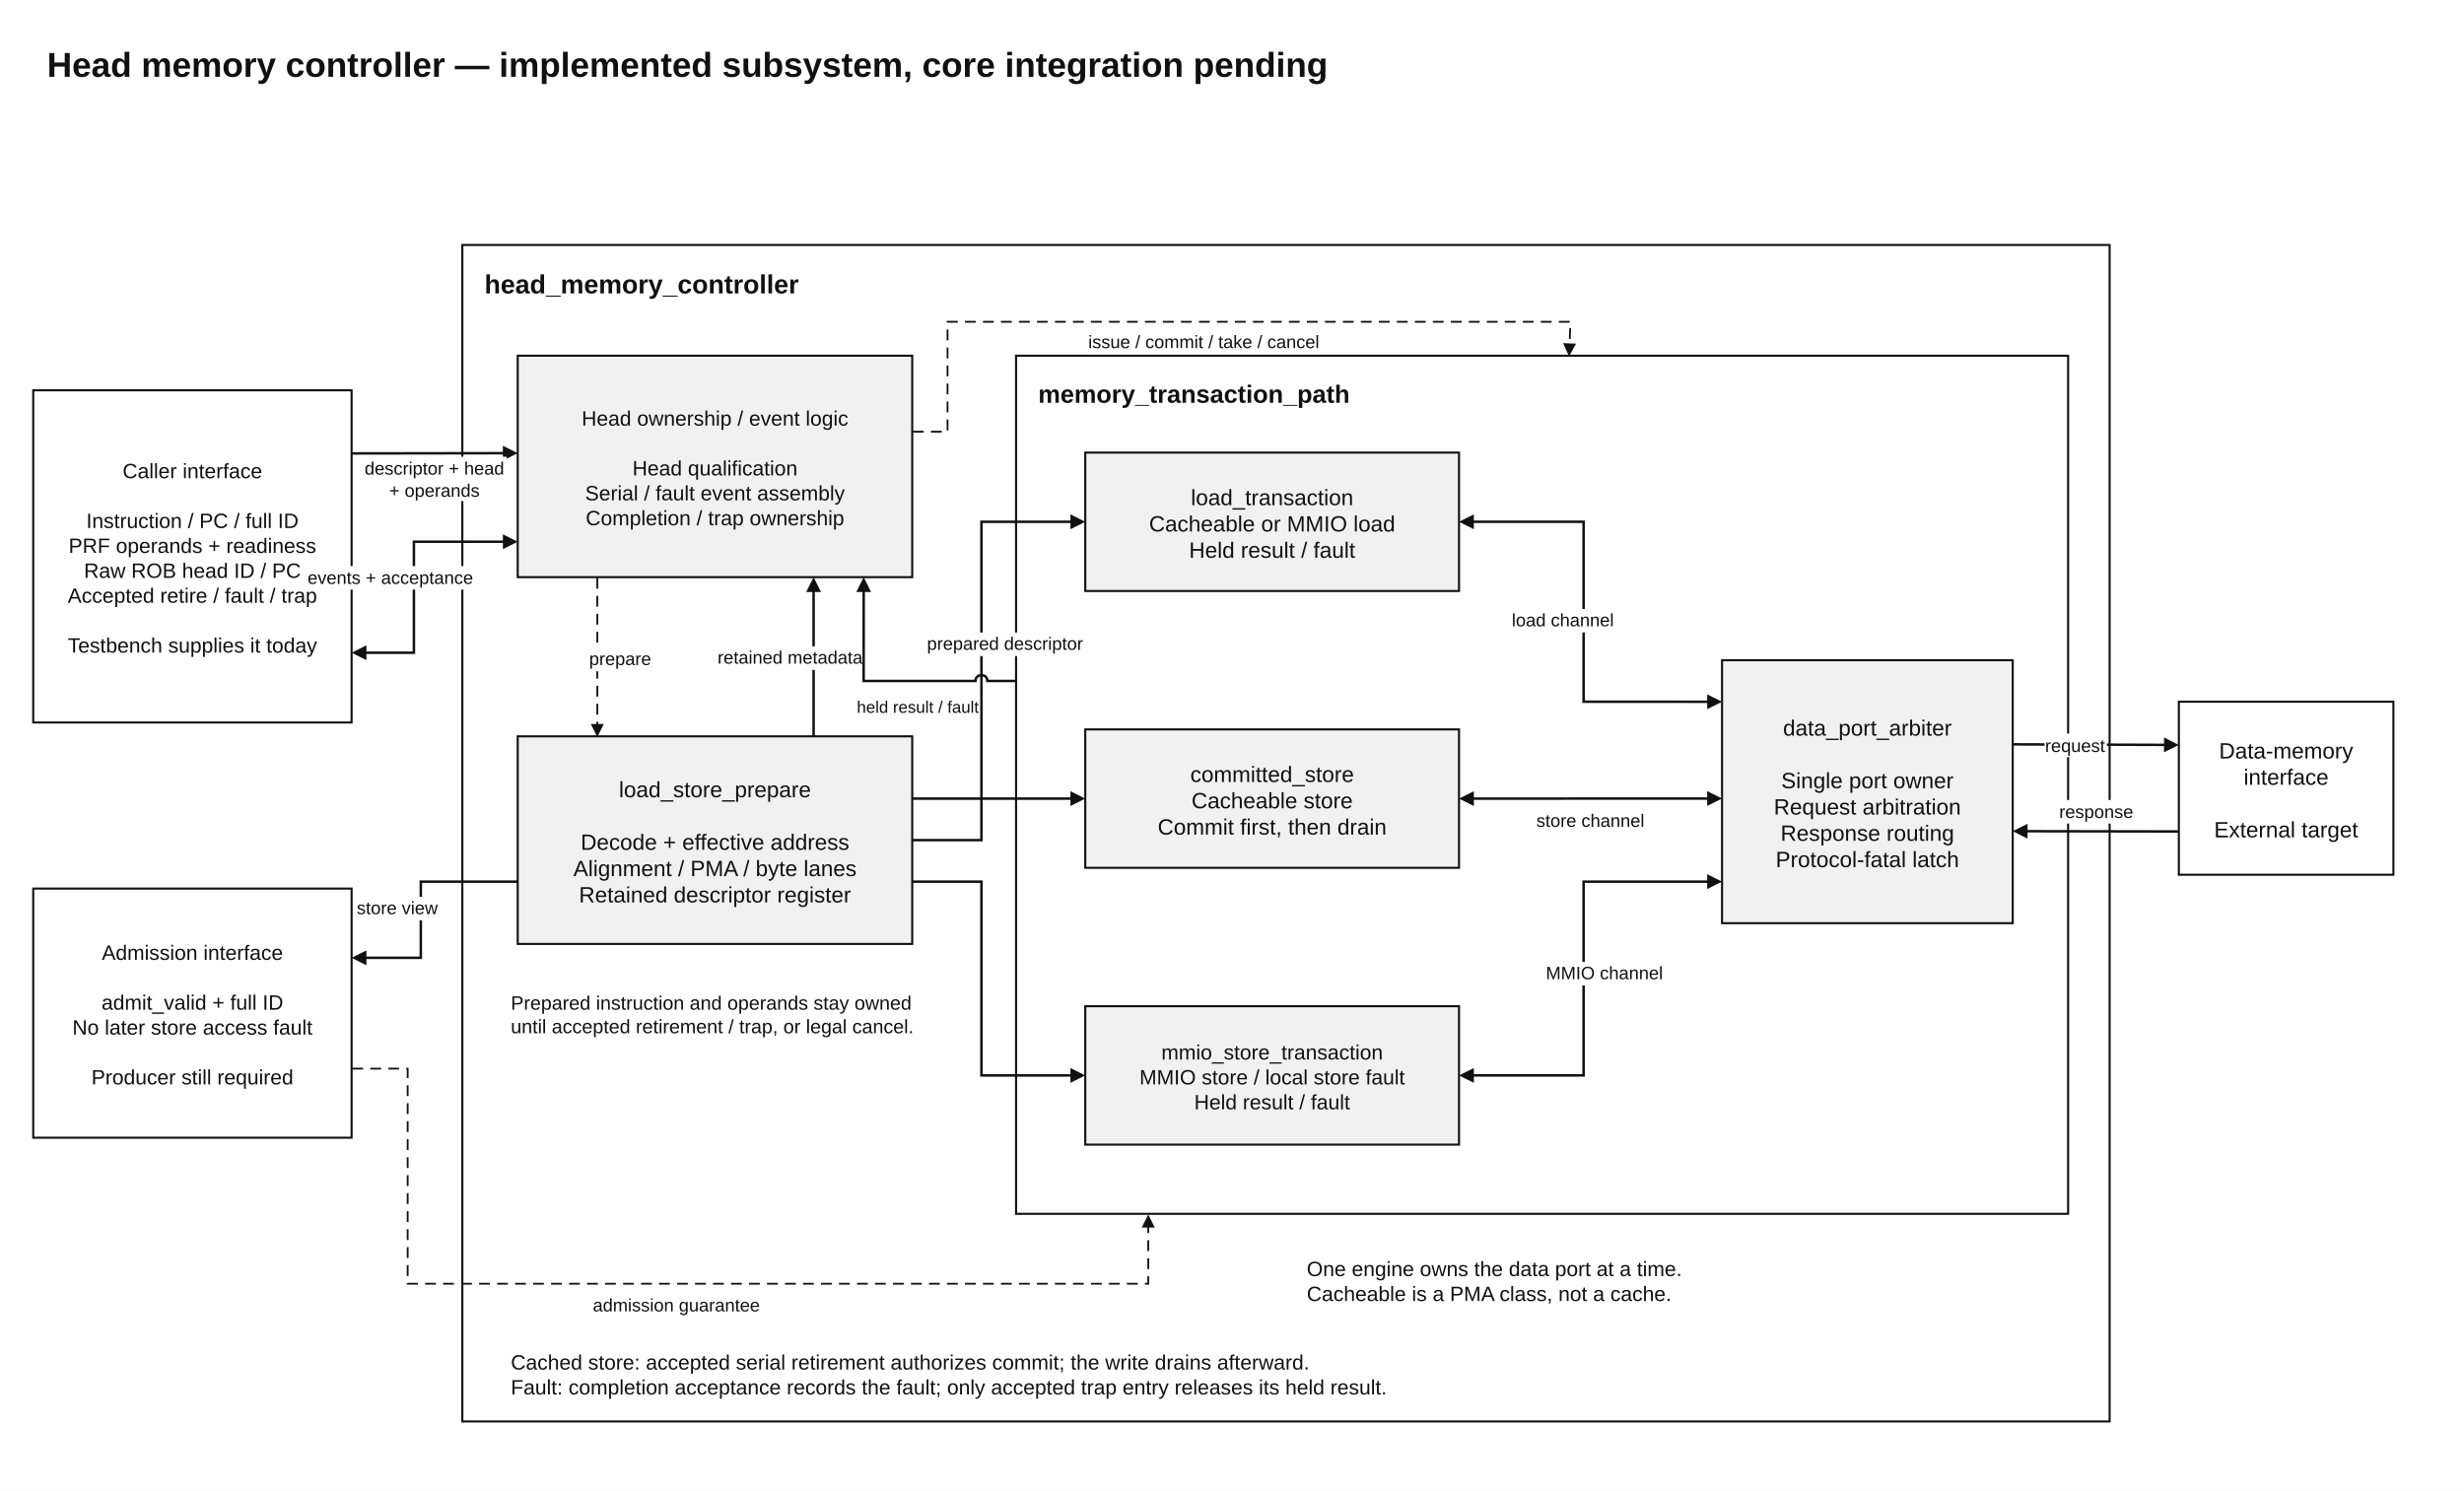
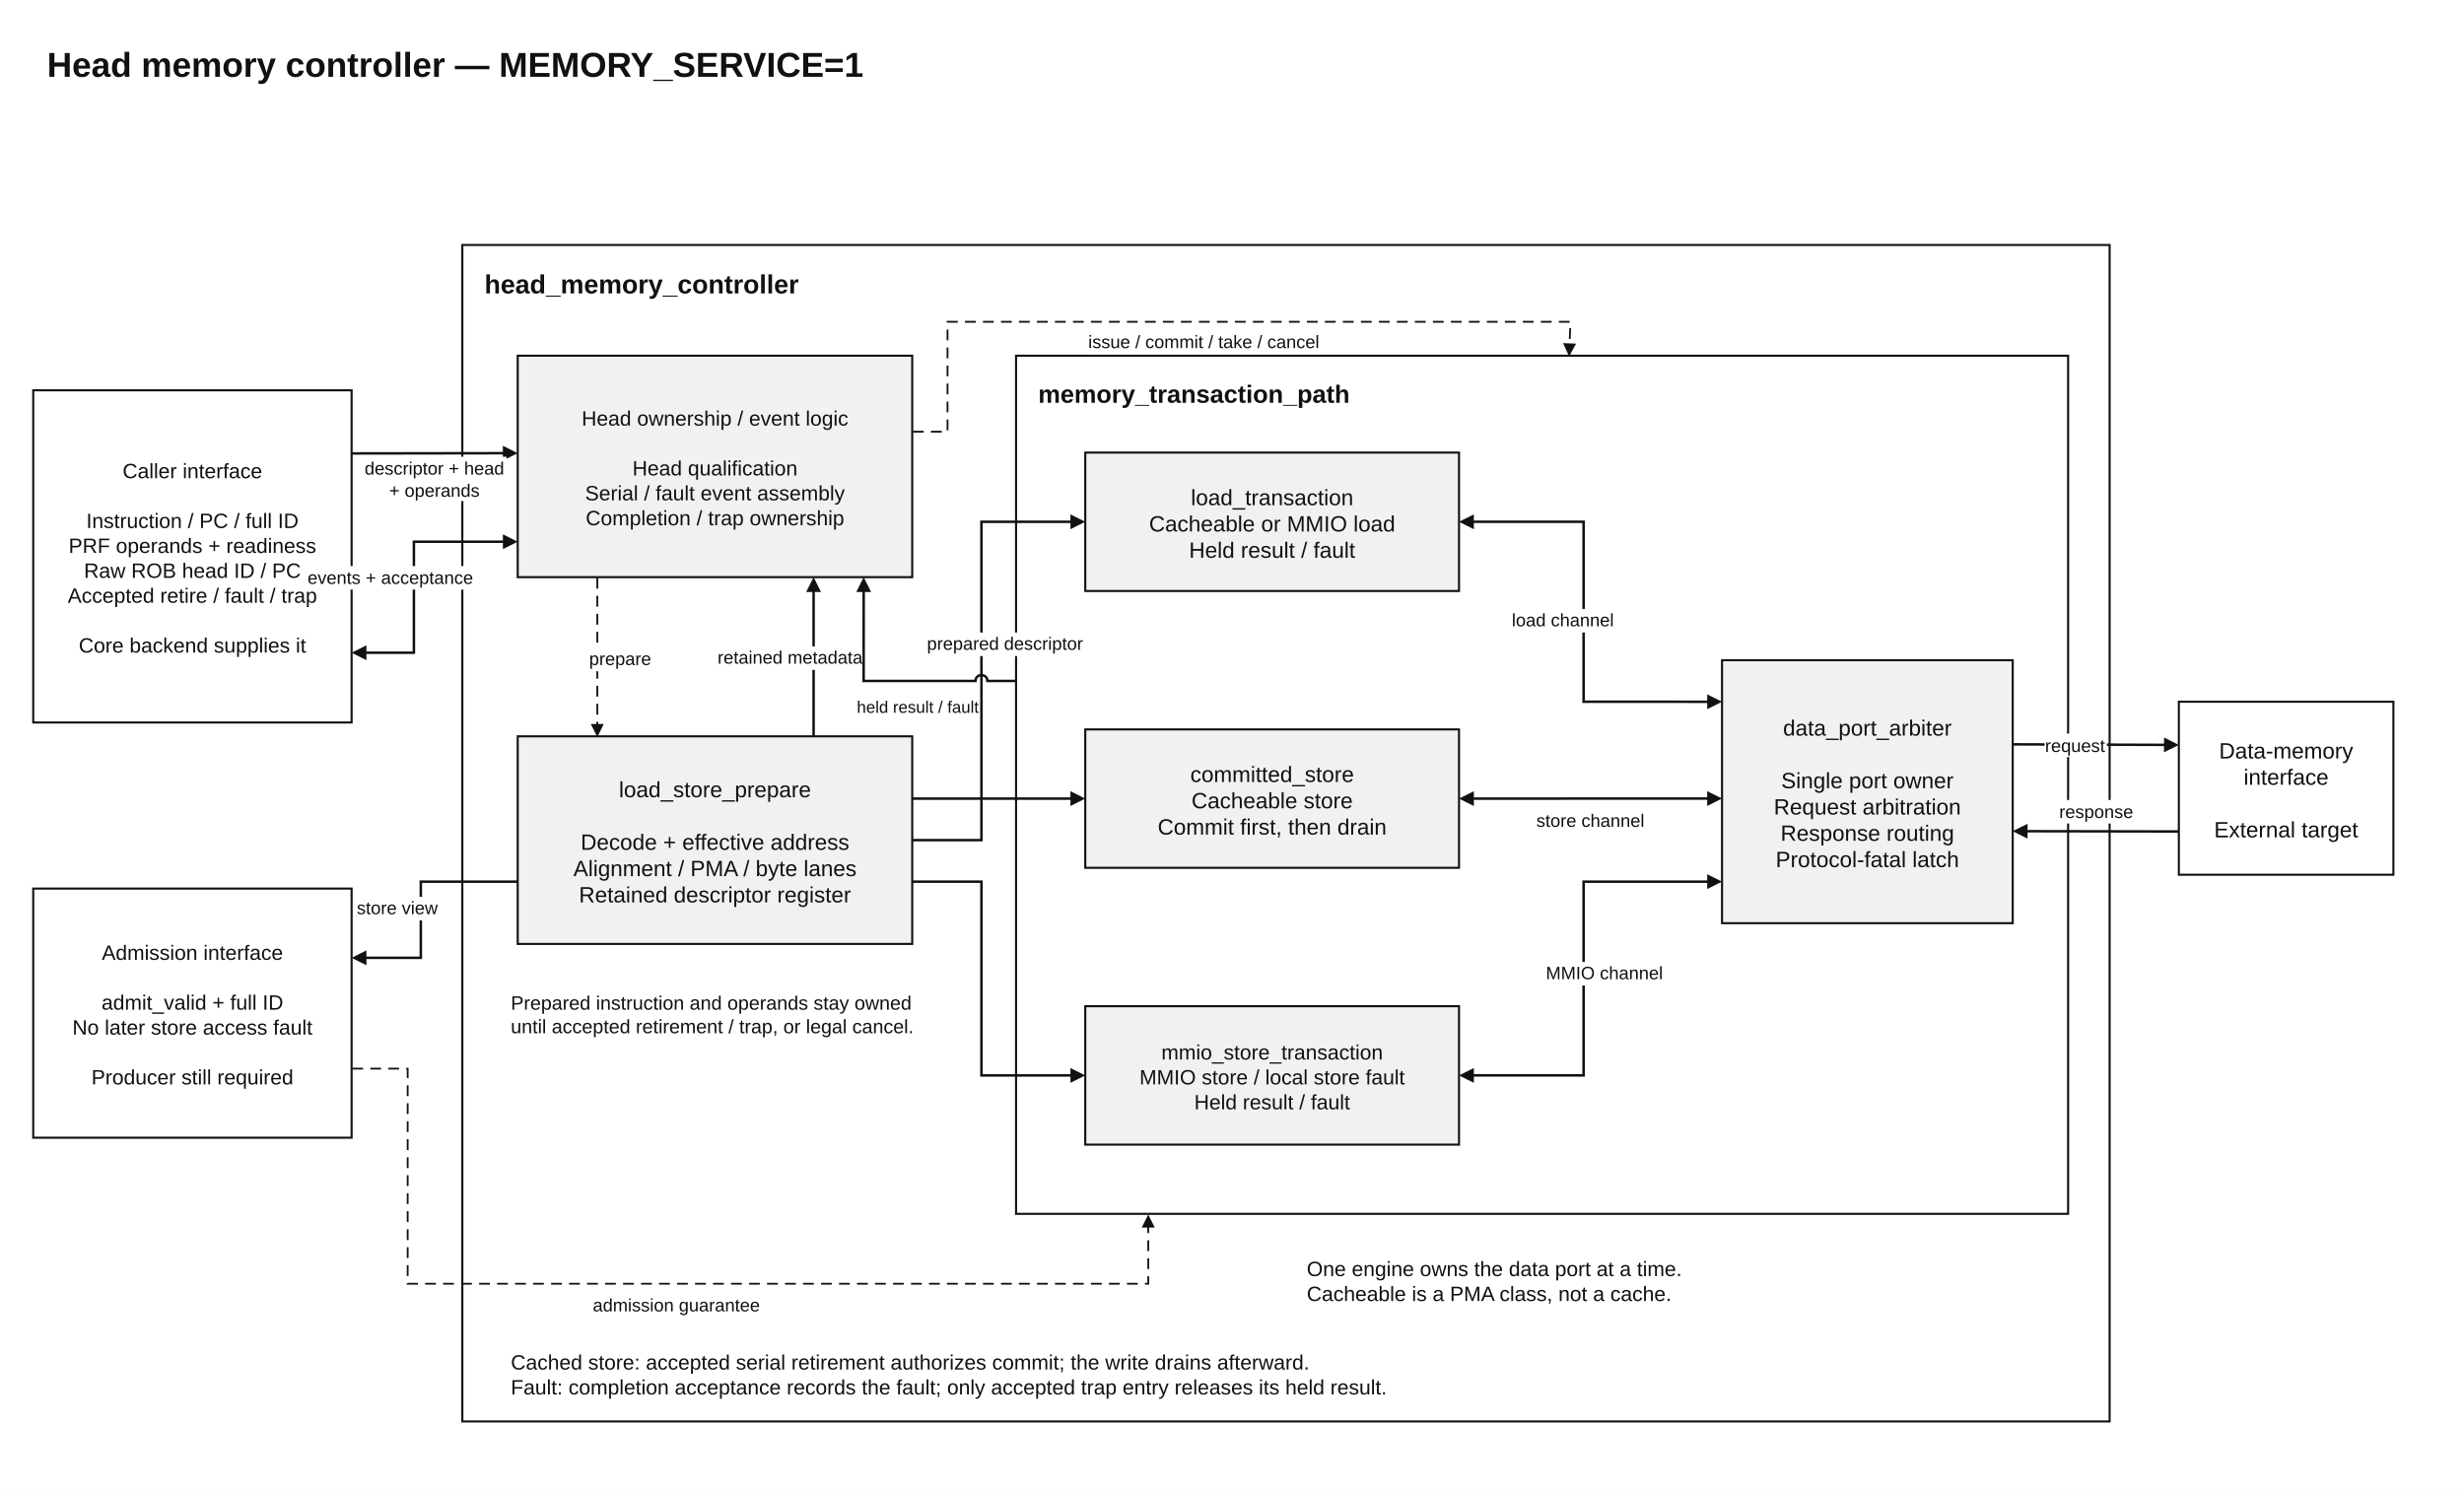
<svg xmlns="http://www.w3.org/2000/svg" style="background: #ffffff; background-color: #ffffff; color-scheme: light;" version="1.1" width="1780px" height="1077px" viewBox="0 0 1780 1077">
  <defs />
  <rect fill="#ffffff" width="100%" height="100%" x="0" y="0" style="fill: rgb(255, 255, 255);" />
  <g>
    <g data-cell-id="0">
      <g data-cell-id="1">
        <g data-cell-id="title">
          <g>
            <rect x="34" y="24" width="1680" height="40" fill="none" stroke="none" pointer-events="all" />
          </g>
          <g>
            <g fill="#111111" font-family="Arial" font-weight="bold" text-anchor="start" font-size="25px" style="fill: rgb(17, 17, 17);">
-               <text x="34" y="55.5">Head memory controller — implemented subsystem, core integration pending</text>
+               <text x="34" y="55.5">Head memory controller — MEMORY_SERVICE=1</text>
            </g>
          </g>
        </g>
        <g data-cell-id="controller">
          <g>
            <rect x="334" y="177" width="1190" height="850" fill="#ffffff" stroke="#111111" stroke-width="1.5" pointer-events="all" style="fill: rgb(255, 255, 255); stroke: rgb(17, 17, 17);" />
          </g>
          <g>
            <g fill="#111111" font-family="Arial" font-weight="bold" text-anchor="start" font-size="19px" style="fill: rgb(17, 17, 17);">
              <text x="350" y="212">head_memory_controller</text>
            </g>
          </g>
          <g data-cell-id="ownership">
            <g>
              <rect x="374" y="257" width="285" height="160" fill="#f1f1f1" stroke="#111111" stroke-width="1.5" pointer-events="all" style="fill: rgb(241, 241, 241); stroke: rgb(17, 17, 17);" />
            </g>
            <g>
              <g fill="#111111" font-family="Arial" text-anchor="middle" font-size="15px" style="fill: rgb(17, 17, 17);">
                <text x="516.5" y="307.5">Head ownership / event logic</text>
                <text x="516.5" y="343.5">Head qualification</text>
                <text x="516.5" y="361.5">Serial / fault event assembly</text>
                <text x="516.5" y="379.5">Completion / trap ownership</text>
              </g>
            </g>
          </g>
          <g data-cell-id="prep">
            <g>
              <rect x="374" y="532" width="285" height="150" fill="#f1f1f1" stroke="#111111" stroke-width="1.5" pointer-events="all" style="fill: rgb(241, 241, 241); stroke: rgb(17, 17, 17);" />
            </g>
            <g>
              <g fill="#111111" font-family="Arial" text-anchor="middle" font-size="16px" style="fill: rgb(17, 17, 17);">
                <text x="516.5" y="576">load_store_prepare</text>
                <text x="516.5" y="614">Decode + effective address</text>
                <text x="516.5" y="633">Alignment / PMA / byte lanes</text>
                <text x="516.5" y="652">Retained descriptor register</text>
              </g>
            </g>
          </g>
          <g data-cell-id="path">
            <g>
              <rect x="734" y="257" width="760" height="620" fill="#ffffff" stroke="#111111" stroke-width="1.5" pointer-events="all" style="fill: rgb(255, 255, 255); stroke: rgb(17, 17, 17);" />
            </g>
            <g>
              <g fill="#111111" font-family="Arial" font-weight="bold" text-anchor="start" font-size="18px" style="fill: rgb(17, 17, 17);">
                <text x="750" y="291">memory_transaction_path</text>
              </g>
            </g>
            <g data-cell-id="load">
              <g>
                <rect x="784" y="327" width="270" height="100" fill="#f1f1f1" stroke="#111111" stroke-width="1.5" pointer-events="all" style="fill: rgb(241, 241, 241); stroke: rgb(17, 17, 17);" />
              </g>
              <g>
                <g fill="#111111" font-family="Arial" text-anchor="middle" font-size="16px" style="fill: rgb(17, 17, 17);">
                  <text x="919" y="365">load_transaction</text>
                  <text x="919" y="384">Cacheable or MMIO load</text>
                  <text x="919" y="403">Held result / fault</text>
                </g>
              </g>
            </g>
            <g data-cell-id="store">
              <g>
                <rect x="784" y="527" width="270" height="100" fill="#f1f1f1" stroke="#111111" stroke-width="1.5" pointer-events="all" style="fill: rgb(241, 241, 241); stroke: rgb(17, 17, 17);" />
              </g>
              <g>
                <g fill="#111111" font-family="Arial" text-anchor="middle" font-size="16px" style="fill: rgb(17, 17, 17);">
                  <text x="919" y="565">committed_store</text>
                  <text x="919" y="584">Cacheable store</text>
                  <text x="919" y="603">Commit first, then drain</text>
                </g>
              </g>
            </g>
            <g data-cell-id="mmio">
              <g>
                <rect x="784" y="727" width="270" height="100" fill="#f1f1f1" stroke="#111111" stroke-width="1.5" pointer-events="all" style="fill: rgb(241, 241, 241); stroke: rgb(17, 17, 17);" />
              </g>
              <g>
                <g fill="#111111" font-family="Arial" text-anchor="middle" font-size="15px" style="fill: rgb(17, 17, 17);">
                  <text x="919" y="765.5">mmio_store_transaction</text>
                  <text x="919" y="783.5">MMIO store / local store fault</text>
                  <text x="919" y="801.5">Held result / fault</text>
                </g>
              </g>
            </g>
            <g data-cell-id="arb">
              <g>
                <rect x="1244" y="477" width="210" height="190" fill="#f1f1f1" stroke="#111111" stroke-width="1.5" pointer-events="all" style="fill: rgb(241, 241, 241); stroke: rgb(17, 17, 17);" />
              </g>
              <g>
                <g fill="#111111" font-family="Arial" text-anchor="middle" font-size="16px" style="fill: rgb(17, 17, 17);">
                  <text x="1349" y="531.5">data_port_arbiter</text>
                  <text x="1349" y="569.5">Single port owner</text>
                  <text x="1349" y="588.5">Request arbitration</text>
                  <text x="1349" y="607.5">Response routing</text>
                  <text x="1349" y="626.5">Protocol-fatal latch</text>
                </g>
              </g>
            </g>
          </g>
        </g>
        <g data-cell-id="caller">
          <g>
            <rect x="24" y="282" width="230" height="240" fill="#ffffff" stroke="#111111" stroke-width="1.5" pointer-events="all" style="fill: rgb(255, 255, 255); stroke: rgb(17, 17, 17);" />
          </g>
          <g>
            <g fill="#111111" font-family="Arial" text-anchor="middle" font-size="15px" style="fill: rgb(17, 17, 17);">
              <text x="139" y="345.5">Caller interface</text>
              <text x="139" y="381.5">Instruction / PC / full ID</text>
              <text x="139" y="399.5">PRF operands + readiness</text>
              <text x="139" y="417.5">Raw ROB head ID / PC</text>
              <text x="139" y="435.5">Accepted retire / fault / trap</text>
-               <text x="139" y="471.5">Testbench supplies it today</text>
+               <text x="139" y="471.5">Core backend supplies it</text>
            </g>
          </g>
        </g>
        <g data-cell-id="target">
          <g>
            <rect x="1574" y="507" width="155" height="125" fill="#ffffff" stroke="#111111" stroke-width="1.5" pointer-events="all" style="fill: rgb(255, 255, 255); stroke: rgb(17, 17, 17);" />
          </g>
          <g>
            <g fill="#111111" font-family="Arial" text-anchor="middle" font-size="16px" style="fill: rgb(17, 17, 17);">
              <text x="1651.5" y="548">Data-memory</text>
              <text x="1651.5" y="567">interface</text>
              <text x="1651.5" y="605">External target</text>
            </g>
          </g>
        </g>
        <g data-cell-id="admission">
          <g>
            <rect x="24" y="642" width="230" height="180" fill="#ffffff" stroke="#111111" stroke-width="1.5" pointer-events="all" style="fill: rgb(255, 255, 255); stroke: rgb(17, 17, 17);" />
          </g>
          <g>
            <g fill="#111111" font-family="Arial" text-anchor="middle" font-size="15px" style="fill: rgb(17, 17, 17);">
              <text x="139" y="693.5">Admission interface</text>
              <text x="139" y="729.5">admit_valid + full ID</text>
              <text x="139" y="747.5">No later store access fault</text>
              <text x="139" y="783.5">Producer still required</text>
            </g>
          </g>
        </g>
        <g data-cell-id="hold">
          <g>
            <rect x="369" y="702" width="340" height="60" fill="none" stroke="none" pointer-events="all" />
          </g>
          <g>
            <g fill="#111111" font-family="Arial" text-anchor="start" font-size="14px" style="fill: rgb(17, 17, 17);">
              <text x="369" y="729.5">Prepared instruction and operands stay owned</text>
              <text x="369" y="746.5">until accepted retirement / trap, or legal cancel.</text>
            </g>
          </g>
        </g>
        <g data-cell-id="pathnote">
          <g>
            <rect x="944" y="897" width="520" height="55" fill="none" stroke="none" pointer-events="all" />
          </g>
          <g>
            <g fill="#111111" font-family="Arial" text-anchor="start" font-size="15px" style="fill: rgb(17, 17, 17);">
              <text x="944" y="922">One engine owns the data port at a time.</text>
              <text x="944" y="940">Cacheable is a PMA class, not a cache.</text>
            </g>
          </g>
        </g>
        <g data-cell-id="ownerlife">
          <g>
            <rect x="369" y="962" width="1120" height="60" fill="none" stroke="none" pointer-events="all" />
          </g>
          <g>
            <g fill="#111111" font-family="Arial" text-anchor="start" font-size="15px" style="fill: rgb(17, 17, 17);">
              <text x="369" y="989.5">Cached store: accepted serial retirement authorizes commit; the write drains afterward.</text>
              <text x="369" y="1007.5">Fault: completion acceptance records the fault; only accepted trap entry releases its held result.</text>
            </g>
          </g>
        </g>
        <g data-cell-id="net1">
          <g>
            <path d="M 254 327.6 L 364.19 327.43" fill="none" stroke="#111111" stroke-width="1.8" stroke-miterlimit="10" pointer-events="stroke" style="stroke: rgb(17, 17, 17);" />
            <path d="M 371.99 327.41 L 364.2 331.33 L 364.17 323.53 Z" fill="#111111" stroke="#111111" stroke-width="1.8" stroke-miterlimit="10" pointer-events="all" style="fill: rgb(17, 17, 17); stroke: rgb(17, 17, 17);" />
          </g>
          <g>
            <g fill="#111111" font-family="Arial" text-anchor="middle" font-size="13px" style="fill: rgb(17, 17, 17);">
              <rect fill="#ffffff" stroke="none" x="263" y="330" width="103" height="32" stroke-width="0" style="fill: rgb(255, 255, 255);" />
              <text x="313.8" y="342.9">descriptor + head</text>
              <text x="313.8" y="358.9">+ operands</text>
            </g>
          </g>
        </g>
        <g data-cell-id="net2">
          <g>
            <path d="M 364.19 391.4 L 299 391.4 L 299 471.6 L 263.81 471.6" fill="none" stroke="#111111" stroke-width="1.8" stroke-miterlimit="10" pointer-events="stroke" style="stroke: rgb(17, 17, 17);" />
            <path d="M 371.99 391.4 L 364.19 395.3 L 364.19 387.5 Z" fill="#111111" stroke="#111111" stroke-width="1.8" stroke-miterlimit="10" pointer-events="all" style="fill: rgb(17, 17, 17); stroke: rgb(17, 17, 17);" />
            <path d="M 256.01 471.6 L 263.81 467.7 L 263.81 475.5 Z" fill="#111111" stroke="#111111" stroke-width="1.8" stroke-miterlimit="10" pointer-events="all" style="fill: rgb(17, 17, 17); stroke: rgb(17, 17, 17);" />
          </g>
          <g>
            <g fill="#111111" font-family="Arial" text-anchor="middle" font-size="13px" style="fill: rgb(17, 17, 17);">
              <rect fill="#ffffff" stroke="none" x="222" y="409" width="122" height="17" stroke-width="0" style="fill: rgb(255, 255, 255);" />
              <text x="282" y="421.9">events + acceptance</text>
            </g>
          </g>
        </g>
        <g data-cell-id="net3">
          <g transform="translate(0.5,0.5)">
            <path d="M 431 417 L 431 523.25" fill="none" stroke="#111111" stroke-width="1.3" stroke-miterlimit="10" stroke-dasharray="7.8 5.2" pointer-events="stroke" style="stroke: rgb(17, 17, 17);" />
            <path d="M 431 530.55 L 427.35 523.25 L 434.65 523.25 Z" fill="#111111" stroke="#111111" stroke-width="1.3" stroke-miterlimit="10" pointer-events="all" style="fill: rgb(17, 17, 17); stroke: rgb(17, 17, 17);" />
          </g>
          <g>
            <g fill="#111111" font-family="Arial" text-anchor="middle" font-size="13px" style="fill: rgb(17, 17, 17);">
              <rect fill="#ffffff" stroke="none" x="425" y="468" width="47" height="17" stroke-width="0" style="fill: rgb(255, 255, 255);" />
              <text x="448" y="480.5">prepare</text>
            </g>
          </g>
        </g>
        <g data-cell-id="net4">
          <g>
            <path d="M 587.75 532 L 587.75 426.81" fill="none" stroke="#111111" stroke-width="1.8" stroke-miterlimit="10" pointer-events="stroke" style="stroke: rgb(17, 17, 17);" />
            <path d="M 587.75 419.01 L 591.65 426.81 L 583.85 426.81 Z" fill="#111111" stroke="#111111" stroke-width="1.8" stroke-miterlimit="10" pointer-events="all" style="fill: rgb(17, 17, 17); stroke: rgb(17, 17, 17);" />
          </g>
          <g>
            <g fill="#111111" font-family="Arial" text-anchor="middle" font-size="13px" style="fill: rgb(17, 17, 17);">
              <rect fill="#ffffff" stroke="none" x="518" y="467" width="107" height="17" stroke-width="0" style="fill: rgb(255, 255, 255);" />
              <text x="570.75" y="479.5">retained metadata</text>
            </g>
          </g>
        </g>
        <g data-cell-id="net5">
          <g transform="translate(0.5,0.5)">
            <path d="M 659 311.4 L 684 311.4 L 684 232 L 1134 232 L 1133.35 248.25" fill="none" stroke="#111111" stroke-width="1.3" stroke-miterlimit="10" stroke-dasharray="7.8 5.2" pointer-events="stroke" style="stroke: rgb(17, 17, 17);" />
            <path d="M 1133.06 255.55 L 1129.7 248.11 L 1137 248.4 Z" fill="#111111" stroke="#111111" stroke-width="1.3" stroke-miterlimit="10" pointer-events="all" style="fill: rgb(17, 17, 17); stroke: rgb(17, 17, 17);" />
          </g>
          <g>
            <g fill="#111111" font-family="Arial" text-anchor="middle" font-size="13px" style="fill: rgb(17, 17, 17);">
              <rect fill="#ffffff" stroke="none" x="786" y="239" width="169" height="17" stroke-width="0" style="fill: rgb(255, 255, 255);" />
              <text x="869.6" y="251.5">issue / commit / take / cancel</text>
            </g>
          </g>
        </g>
        <g data-cell-id="net6">
          <g>
            <path d="M 659 577 L 709 577 L 709 377 L 774.19 377" fill="none" stroke="#111111" stroke-width="1.8" stroke-miterlimit="10" pointer-events="stroke" style="stroke: rgb(17, 17, 17);" />
            <path d="M 781.99 377 L 774.19 380.9 L 774.19 373.1 Z" fill="#111111" stroke="#111111" stroke-width="1.8" stroke-miterlimit="10" pointer-events="all" style="fill: rgb(17, 17, 17); stroke: rgb(17, 17, 17);" />
          </g>
          <g>
            <g fill="#111111" font-family="Arial" text-anchor="middle" font-size="13px" style="fill: rgb(17, 17, 17);">
              <rect fill="#ffffff" stroke="none" x="669" y="457" width="115" height="17" stroke-width="0" style="fill: rgb(255, 255, 255);" />
              <text x="726" y="469.5">prepared descriptor</text>
            </g>
          </g>
        </g>
        <g data-cell-id="net7">
          <g>
            <path d="M 659 607 L 709 607 L 709 577 L 774.19 577" fill="none" stroke="#111111" stroke-width="1.8" stroke-miterlimit="10" pointer-events="stroke" style="stroke: rgb(17, 17, 17);" />
            <path d="M 781.99 577 L 774.19 580.9 L 774.19 573.1 Z" fill="#111111" stroke="#111111" stroke-width="1.8" stroke-miterlimit="10" pointer-events="all" style="fill: rgb(17, 17, 17); stroke: rgb(17, 17, 17);" />
          </g>
        </g>
        <g data-cell-id="net8">
          <g>
            <path d="M 659 637 L 709 637 L 709 777 L 774.19 777" fill="none" stroke="#111111" stroke-width="1.8" stroke-miterlimit="10" pointer-events="stroke" style="stroke: rgb(17, 17, 17);" />
            <path d="M 781.99 777 L 774.19 780.9 L 774.19 773.1 Z" fill="#111111" stroke="#111111" stroke-width="1.8" stroke-miterlimit="10" pointer-events="all" style="fill: rgb(17, 17, 17); stroke: rgb(17, 17, 17);" />
          </g>
        </g>
        <g data-cell-id="net9">
          <g>
            <path d="M 1063.81 377 L 1144 377 L 1144 507 L 1234.19 507.02" fill="none" stroke="#111111" stroke-width="1.8" stroke-miterlimit="10" pointer-events="stroke" style="stroke: rgb(17, 17, 17);" />
            <path d="M 1056.01 377 L 1063.81 373.1 L 1063.81 380.9 Z" fill="#111111" stroke="#111111" stroke-width="1.8" stroke-miterlimit="10" pointer-events="all" style="fill: rgb(17, 17, 17); stroke: rgb(17, 17, 17);" />
            <path d="M 1241.99 507.02 L 1234.19 510.92 L 1234.19 503.12 Z" fill="#111111" stroke="#111111" stroke-width="1.8" stroke-miterlimit="10" pointer-events="all" style="fill: rgb(17, 17, 17); stroke: rgb(17, 17, 17);" />
          </g>
          <g>
            <g fill="#111111" font-family="Arial" text-anchor="middle" font-size="13px" style="fill: rgb(17, 17, 17);">
              <rect fill="#ffffff" stroke="none" x="1092" y="440" width="76" height="17" stroke-width="0" style="fill: rgb(255, 255, 255);" />
              <text x="1129" y="452.5">load channel</text>
            </g>
          </g>
        </g>
        <g data-cell-id="net10">
          <g>
            <path d="M 1063.81 577 L 1234.19 576.95" fill="none" stroke="#111111" stroke-width="1.8" stroke-miterlimit="10" pointer-events="stroke" style="stroke: rgb(17, 17, 17);" />
            <path d="M 1056.01 577 L 1063.81 573.1 L 1063.81 580.9 Z" fill="#111111" stroke="#111111" stroke-width="1.8" stroke-miterlimit="10" pointer-events="all" style="fill: rgb(17, 17, 17); stroke: rgb(17, 17, 17);" />
            <path d="M 1241.99 576.94 L 1234.19 580.85 L 1234.19 573.05 Z" fill="#111111" stroke="#111111" stroke-width="1.8" stroke-miterlimit="10" pointer-events="all" style="fill: rgb(17, 17, 17); stroke: rgb(17, 17, 17);" />
          </g>
          <g>
            <g fill="#111111" font-family="Arial" text-anchor="middle" font-size="13px" style="fill: rgb(17, 17, 17);">
              <rect fill="#ffffff" stroke="none" x="1109" y="584" width="80" height="17" stroke-width="0" style="fill: rgb(255, 255, 255);" />
              <text x="1148.89" y="597.4">store channel</text>
            </g>
          </g>
        </g>
        <g data-cell-id="net11">
          <g>
            <path d="M 1063.81 777 L 1144 777 L 1144 637 L 1234.19 636.98" fill="none" stroke="#111111" stroke-width="1.8" stroke-miterlimit="10" pointer-events="stroke" style="stroke: rgb(17, 17, 17);" />
            <path d="M 1056.01 777 L 1063.81 773.1 L 1063.81 780.9 Z" fill="#111111" stroke="#111111" stroke-width="1.8" stroke-miterlimit="10" pointer-events="all" style="fill: rgb(17, 17, 17); stroke: rgb(17, 17, 17);" />
            <path d="M 1241.99 636.98 L 1234.19 640.88 L 1234.19 633.08 Z" fill="#111111" stroke="#111111" stroke-width="1.8" stroke-miterlimit="10" pointer-events="all" style="fill: rgb(17, 17, 17); stroke: rgb(17, 17, 17);" />
          </g>
          <g>
            <g fill="#111111" font-family="Arial" text-anchor="middle" font-size="13px" style="fill: rgb(17, 17, 17);">
              <rect fill="#ffffff" stroke="none" x="1116" y="695" width="87" height="17" stroke-width="0" style="fill: rgb(255, 255, 255);" />
              <text x="1159" y="707.5">MMIO channel</text>
            </g>
          </g>
        </g>
        <g data-cell-id="net12">
          <g>
            <path d="M 1454 537.8 L 1564.19 538.18" fill="none" stroke="#111111" stroke-width="1.8" stroke-miterlimit="10" pointer-events="stroke" style="stroke: rgb(17, 17, 17);" />
            <path d="M 1571.99 538.23 L 1564.16 542.08 L 1564.22 534.28 Z" fill="#111111" stroke="#111111" stroke-width="1.8" stroke-miterlimit="10" pointer-events="all" style="fill: rgb(17, 17, 17); stroke: rgb(17, 17, 17);" />
          </g>
          <g>
            <g fill="#111111" font-family="Arial" text-anchor="middle" font-size="13px" style="fill: rgb(17, 17, 17);">
              <rect fill="#ffffff" stroke="none" x="1477" y="530" width="45" height="17" stroke-width="0" style="fill: rgb(255, 255, 255);" />
              <text x="1499" y="543.3">request</text>
            </g>
          </g>
        </g>
        <g data-cell-id="net13">
          <g>
            <path d="M 1574 600.75 L 1463.81 600.55" fill="none" stroke="#111111" stroke-width="1.8" stroke-miterlimit="10" pointer-events="stroke" style="stroke: rgb(17, 17, 17);" />
            <path d="M 1456.01 600.51 L 1463.83 596.65 L 1463.79 604.45 Z" fill="#111111" stroke="#111111" stroke-width="1.8" stroke-miterlimit="10" pointer-events="all" style="fill: rgb(17, 17, 17); stroke: rgb(17, 17, 17);" />
          </g>
          <g>
            <g fill="#111111" font-family="Arial" text-anchor="middle" font-size="13px" style="fill: rgb(17, 17, 17);">
              <rect fill="#ffffff" stroke="none" x="1487" y="578" width="55" height="17" stroke-width="0" style="fill: rgb(255, 255, 255);" />
              <text x="1514.3" y="591">response</text>
            </g>
          </g>
        </g>
        <g data-cell-id="net14">
          <g>
            <path d="M 734 491.98 L 713.3 491.98 C 713.3 486.39 704.7 486.4 704.7 491.99 L 704.7 491.99 L 623.9 492 L 623.94 426.81" fill="none" stroke="#111111" stroke-width="1.8" stroke-miterlimit="10" pointer-events="stroke" style="stroke: rgb(17, 17, 17);" />
            <path d="M 623.94 419.01 L 627.84 426.81 L 620.04 426.81 Z" fill="#111111" stroke="#111111" stroke-width="1.8" stroke-miterlimit="10" pointer-events="all" style="fill: rgb(17, 17, 17); stroke: rgb(17, 17, 17);" />
          </g>
        </g>
        <g data-cell-id="result_label">
          <g>
            <rect x="619" y="497" width="110" height="26" fill="none" stroke="none" pointer-events="all" />
          </g>
          <g>
            <g fill="#111111" font-family="Arial" text-anchor="start" font-size="12px" style="fill: rgb(17, 17, 17);">
              <text x="619" y="515">held result / fault</text>
            </g>
          </g>
        </g>
        <g data-cell-id="net15">
          <g>
            <path d="M 374 637 L 304 637 L 304 692 L 263.81 692.03" fill="none" stroke="#111111" stroke-width="1.8" stroke-miterlimit="10" pointer-events="stroke" style="stroke: rgb(17, 17, 17);" />
            <path d="M 256.01 692.04 L 263.81 688.13 L 263.82 695.93 Z" fill="#111111" stroke="#111111" stroke-width="1.8" stroke-miterlimit="10" pointer-events="all" style="fill: rgb(17, 17, 17); stroke: rgb(17, 17, 17);" />
          </g>
          <g>
            <g fill="#111111" font-family="Arial" text-anchor="middle" font-size="13px" style="fill: rgb(17, 17, 17);">
              <rect fill="#ffffff" stroke="none" x="257" y="648" width="61" height="17" stroke-width="0" style="fill: rgb(255, 255, 255);" />
              <text x="287" y="660.5">store view</text>
            </g>
          </g>
        </g>
        <g data-cell-id="net16">
          <g transform="translate(0.5,0.5)">
            <path d="M 254 771.6 L 294 771.6 L 294 927 L 829 927 L 829 885.75" fill="none" stroke="#111111" stroke-width="1.3" stroke-miterlimit="10" stroke-dasharray="7.8 5.2" pointer-events="stroke" style="stroke: rgb(17, 17, 17);" />
            <path d="M 829 878.45 L 832.65 885.75 L 825.35 885.75 Z" fill="#111111" stroke="#111111" stroke-width="1.3" stroke-miterlimit="10" pointer-events="all" style="fill: rgb(17, 17, 17); stroke: rgb(17, 17, 17);" />
          </g>
          <g>
            <g fill="#111111" font-family="Arial" text-anchor="middle" font-size="13px" style="fill: rgb(17, 17, 17);">
              <rect fill="#ffffff" stroke="none" x="428" y="935" width="123" height="17" stroke-width="0" style="fill: rgb(255, 255, 255);" />
              <text x="488.6" y="947.5">admission guarantee</text>
            </g>
          </g>
        </g>
      </g>
    </g>
  </g>
</svg>
